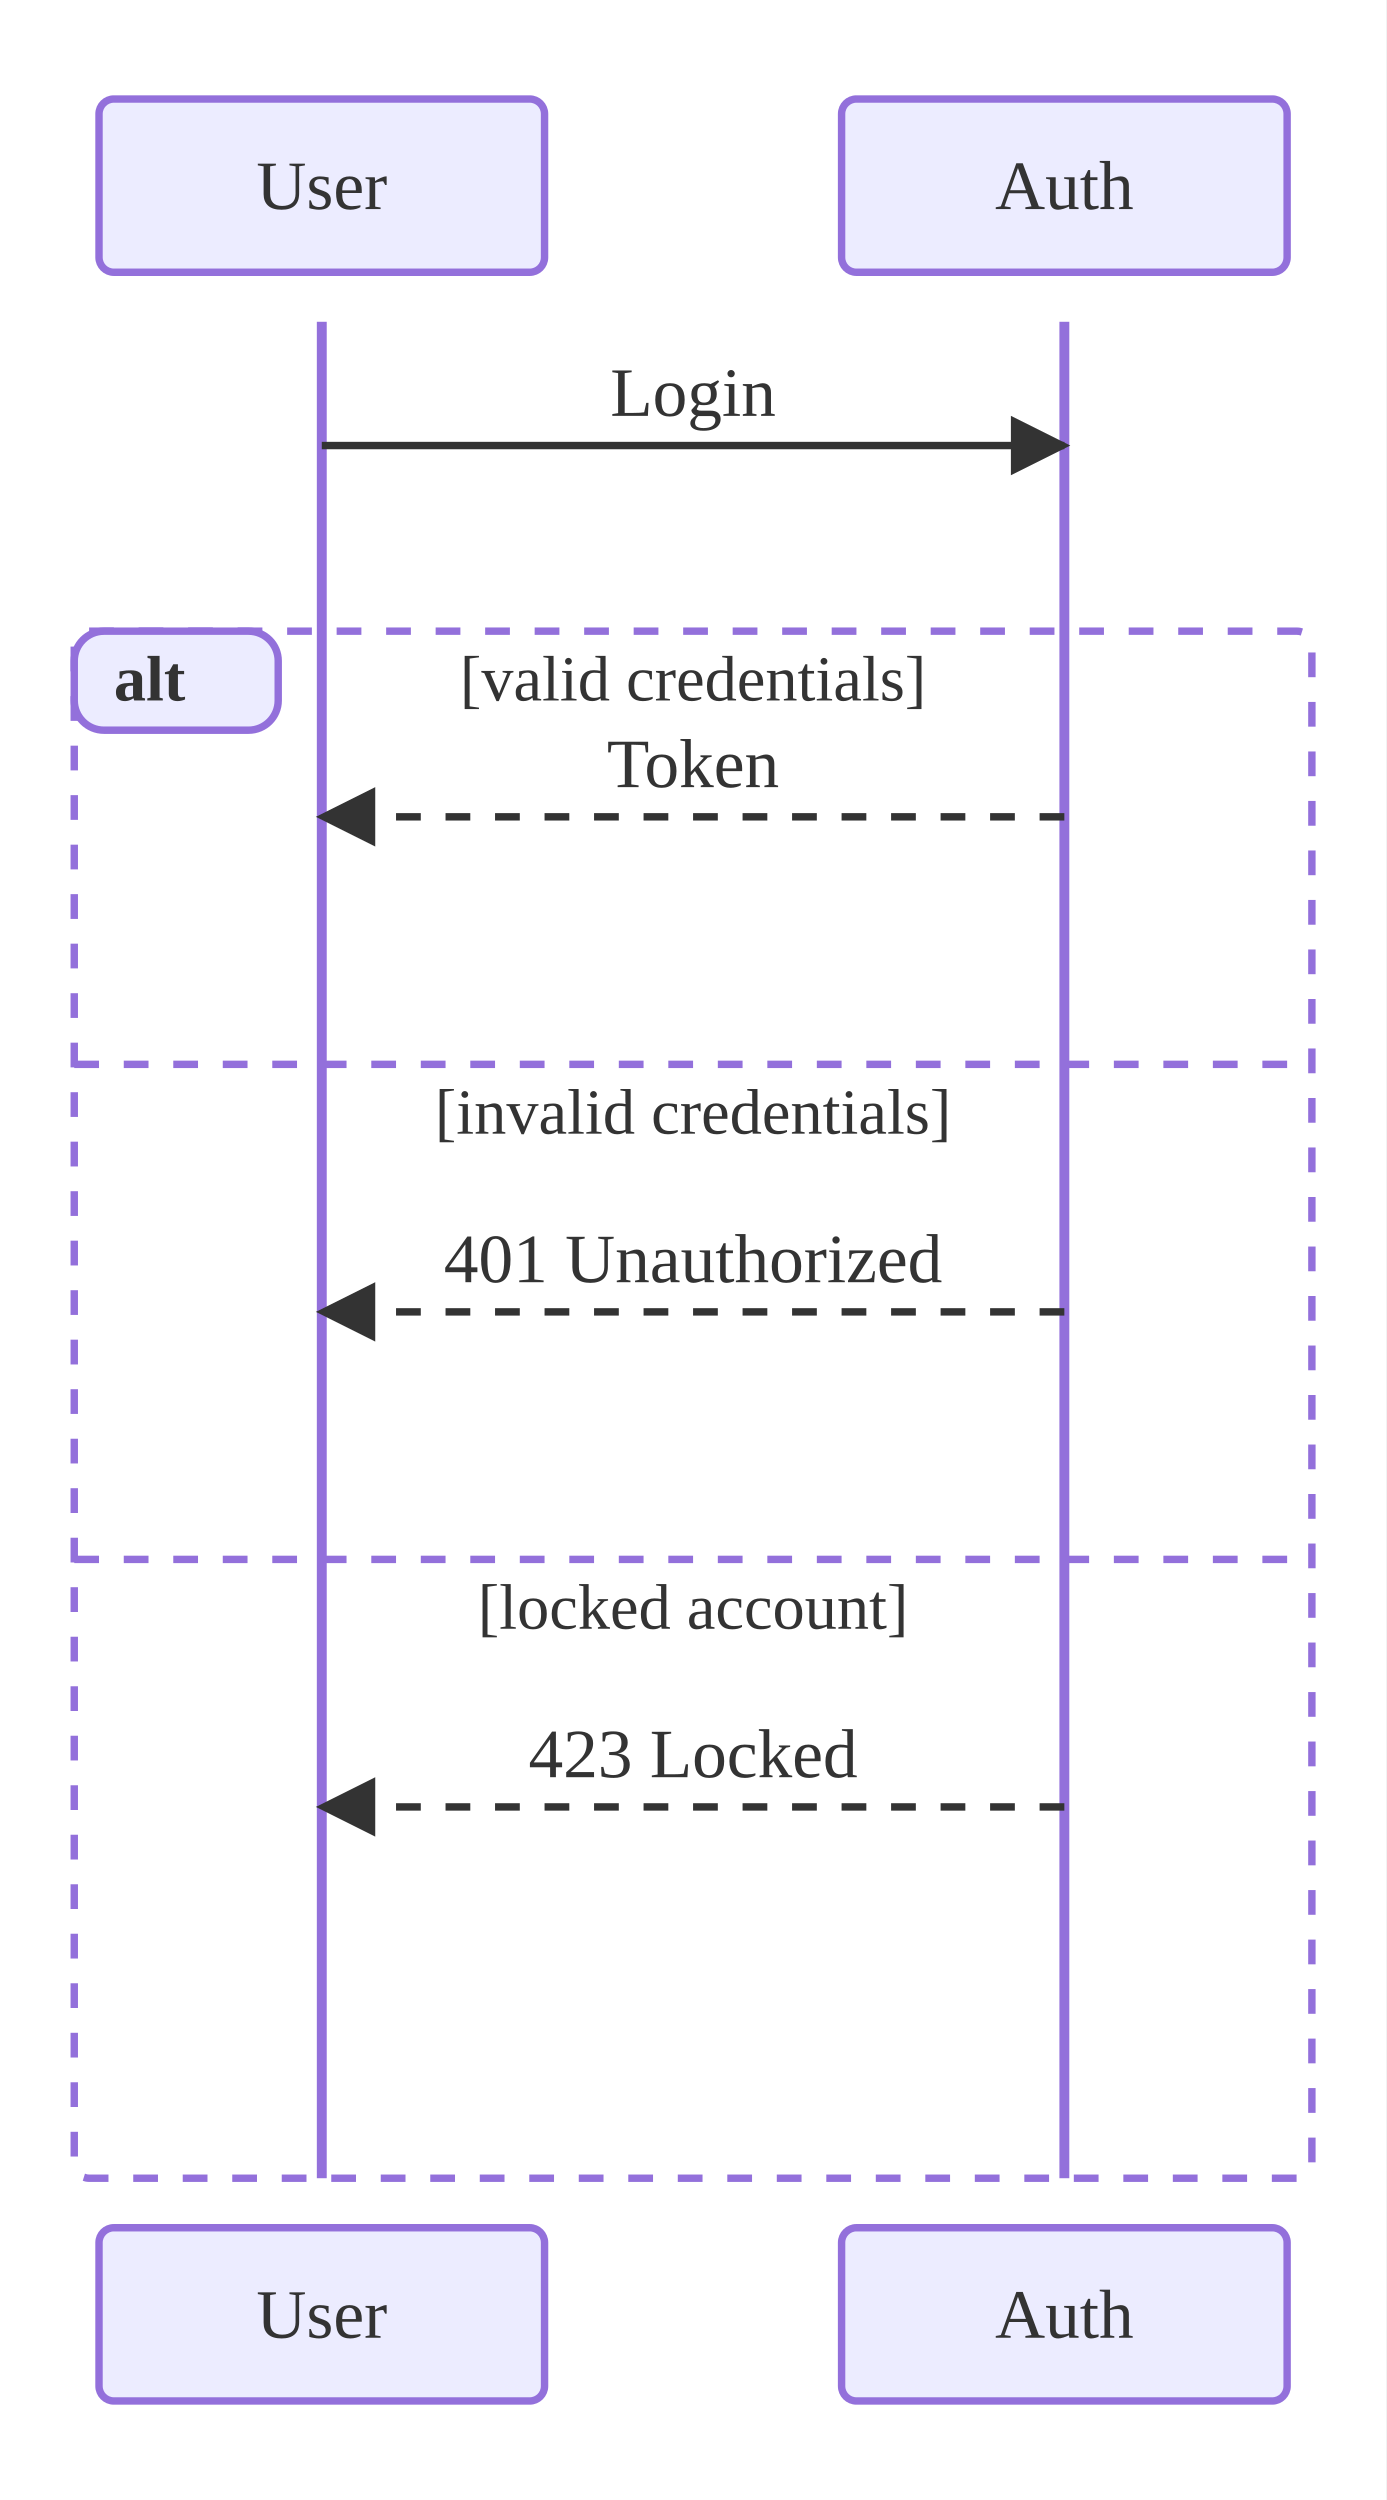
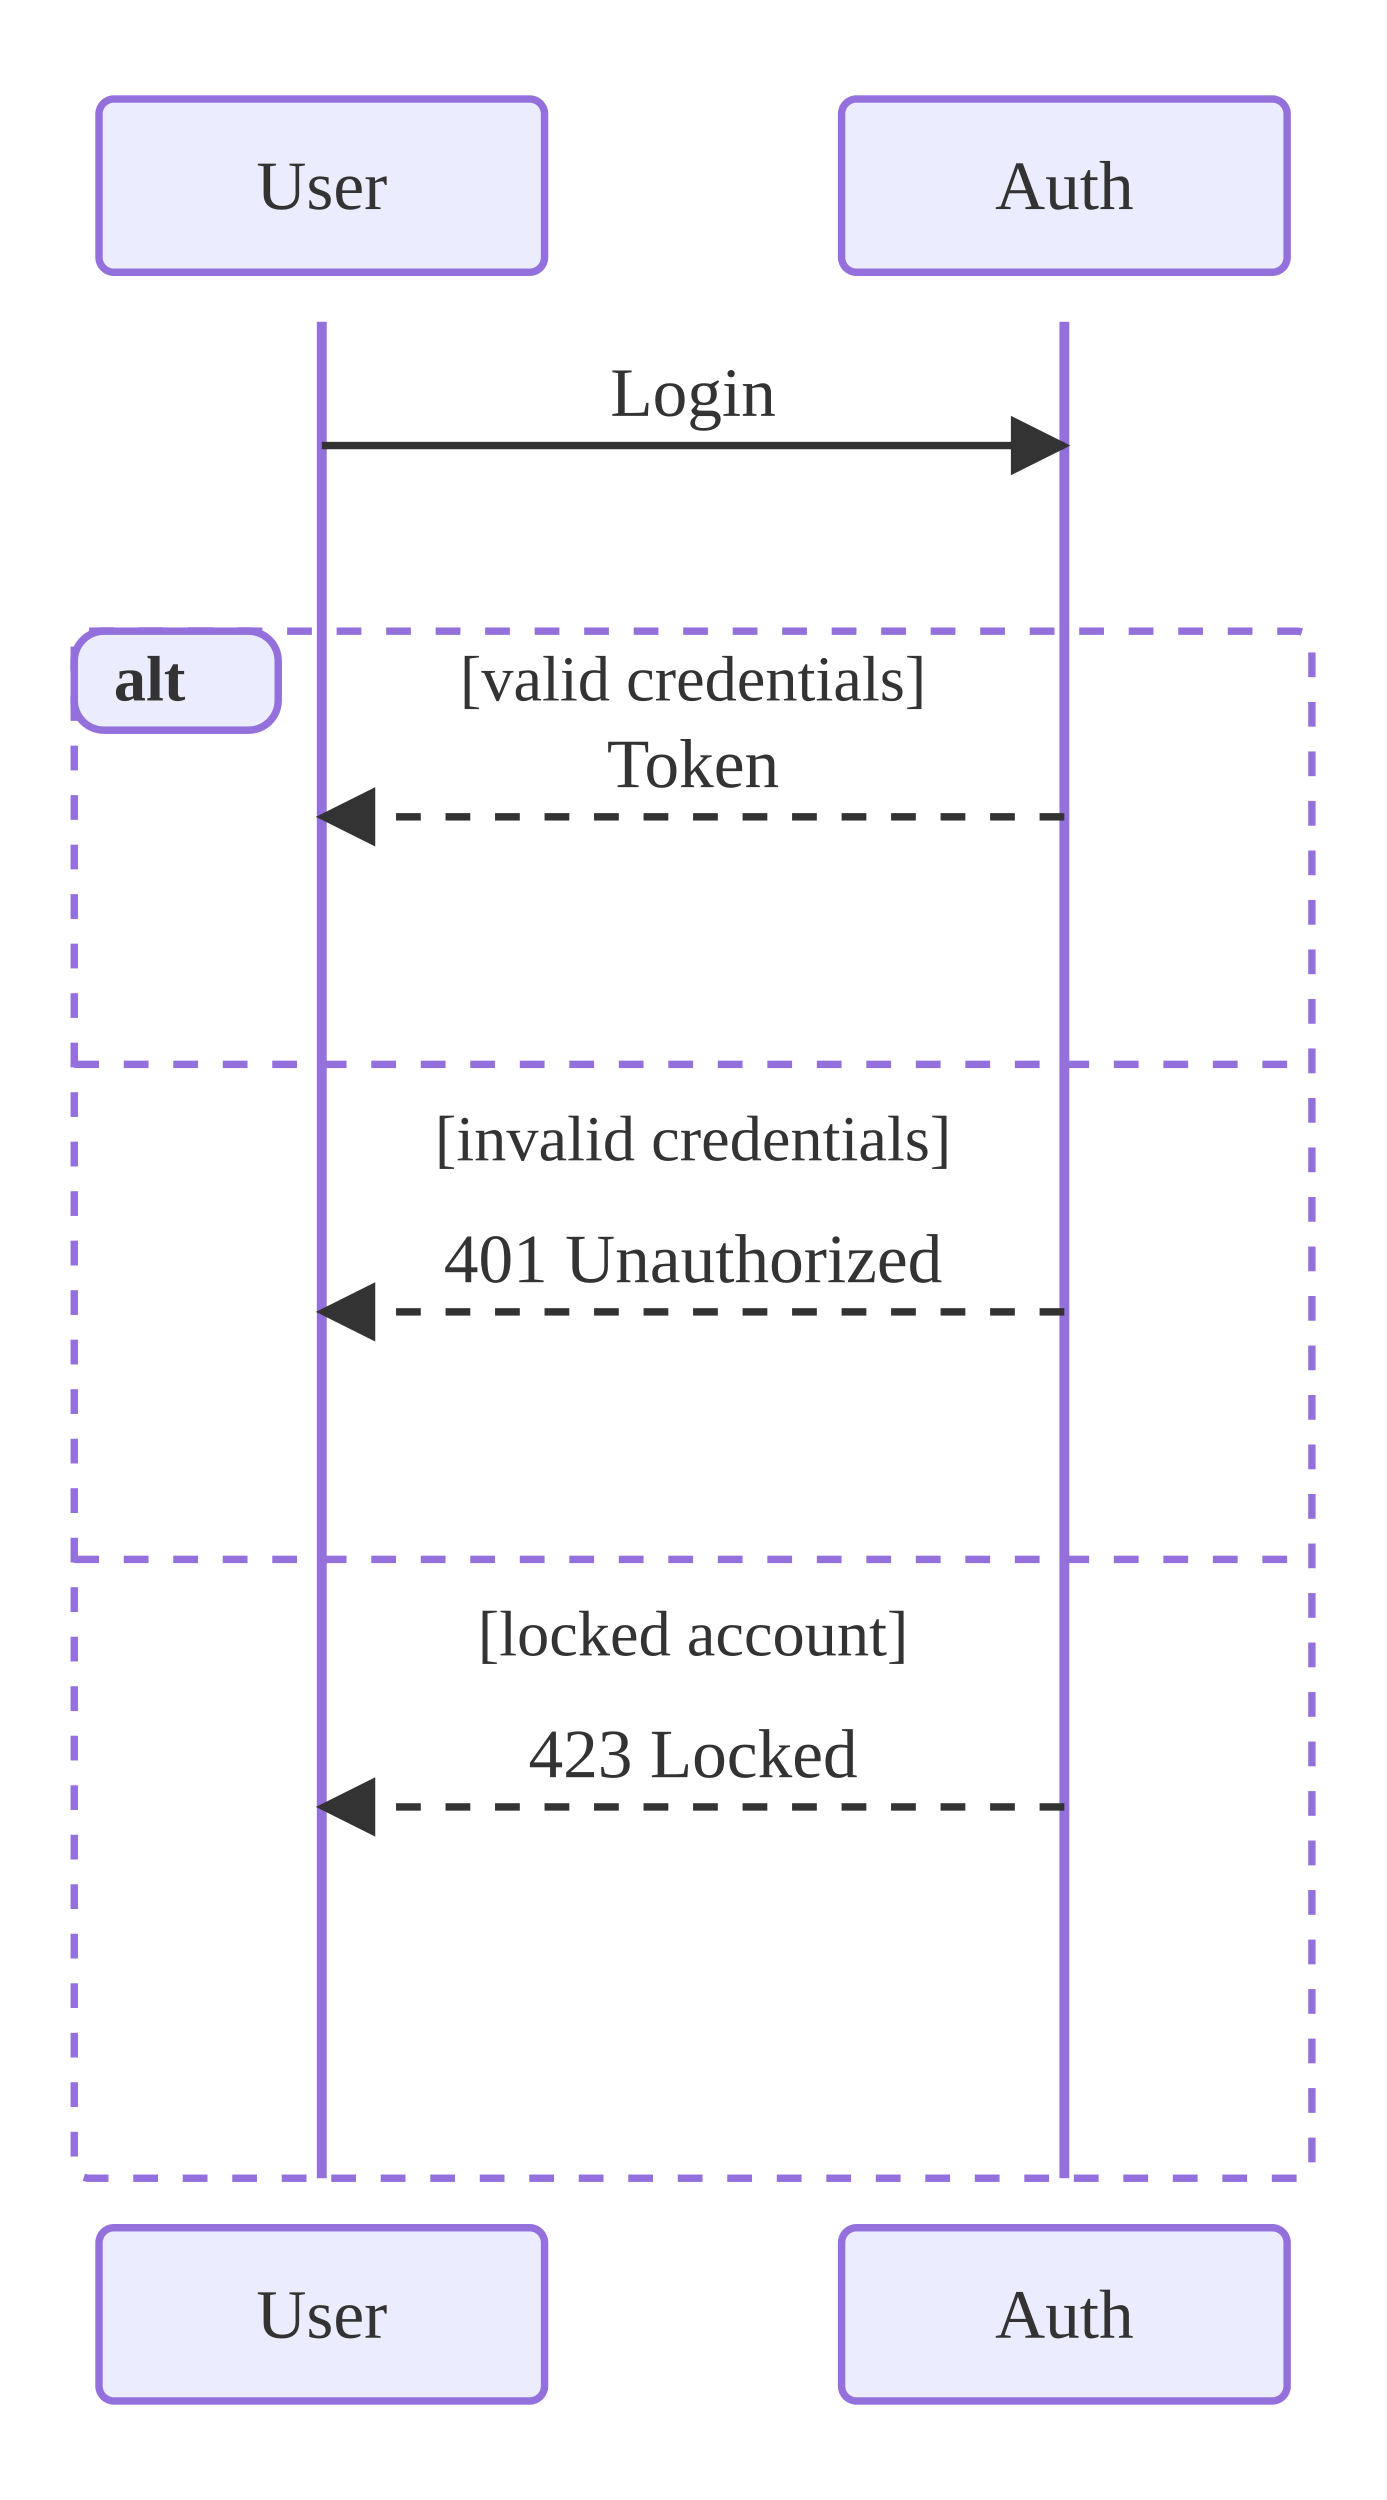
<svg xmlns="http://www.w3.org/2000/svg" viewBox="0 0 280.00 505.00">
  <defs>
    <marker id="seq-arrow-solid" viewBox="0 0 10 10" refX="9.00" refY="5.00" markerWidth="8.00" markerHeight="8.00" orient="auto">
      <polygon points="0,0 10,5 0,10" style="fill:#333" />
    </marker>
    <marker id="seq-arrow-dashed" viewBox="0 0 10 10" refX="9.00" refY="5.00" markerWidth="8.00" markerHeight="8.00" orient="auto">
      <polygon points="0,0 10,5 0,10" style="fill:#333" />
    </marker>
    <marker id="seq-arrow-solid-cross" viewBox="0 0 10 10" refX="5.00" refY="5.00" markerWidth="10.00" markerHeight="10.00" orient="auto">
      <path d="M2,2 L8,8 M2,8 L8,2" style="stroke:#333;stroke-width:1.5;fill:none" />
    </marker>
    <marker id="seq-arrow-dashed-cross" viewBox="0 0 10 10" refX="5.00" refY="5.00" markerWidth="10.00" markerHeight="10.00" orient="auto">
      <path d="M2,2 L8,8 M2,8 L8,2" style="stroke:#333;stroke-width:1.5;fill:none" />
    </marker>
    <marker id="seq-arrow-solid-open" viewBox="0 0 10 10" refX="10.00" refY="5.00" markerWidth="8.00" markerHeight="8.00" orient="auto">
      <polyline points="0,1 10,5 0,9" style="stroke:#333;stroke-width:1.5;fill:none" />
    </marker>
    <marker id="seq-arrow-dashed-open" viewBox="0 0 10 10" refX="10.00" refY="5.00" markerWidth="8.00" markerHeight="8.00" orient="auto">
      <polyline points="0,1 10,5 0,9" style="stroke:#333;stroke-width:1.5;fill:none" />
    </marker>
  </defs>
  <rect x="0.00" y="0.00" width="280.00" height="505.00" style="fill:white;stroke:none" />
  <line x1="65.00" y1="65.00" x2="65.00" y2="440.00" style="stroke:#9370DB;stroke-width:2.0" />
  <line x1="215.00" y1="65.00" x2="215.00" y2="440.00" style="stroke:#9370DB;stroke-width:2.0" />
  <line x1="65.00" y1="90.00" x2="215.00" y2="90.00" style="stroke:#333;stroke-width:1.5;fill:none" marker-end="url(#seq-arrow-solid)" />
  <text x="140.00" y="84.00" text-anchor="middle" dominant-baseline="auto" style="fill:#333;font-size:14px">Login</text>
  <line x1="215.00" y1="165.00" x2="65.00" y2="165.00" style="stroke:#333;stroke-width:1.5;fill:none;stroke-dasharray:5,5" marker-end="url(#seq-arrow-dashed)" />
  <text x="140.00" y="159.00" text-anchor="middle" dominant-baseline="auto" style="fill:#333;font-size:14px">Token</text>
  <line x1="215.00" y1="265.00" x2="65.00" y2="265.00" style="stroke:#333;stroke-width:1.5;fill:none;stroke-dasharray:5,5" marker-end="url(#seq-arrow-dashed)" />
  <text x="140.00" y="259.00" text-anchor="middle" dominant-baseline="auto" style="fill:#333;font-size:14px">401 Unauthorized</text>
  <line x1="215.00" y1="365.00" x2="65.00" y2="365.00" style="stroke:#333;stroke-width:1.5;fill:none;stroke-dasharray:5,5" marker-end="url(#seq-arrow-dashed)" />
  <text x="140.00" y="359.00" text-anchor="middle" dominant-baseline="auto" style="fill:#333;font-size:14px">423 Locked</text>
  <rect x="15.00" y="127.50" width="250.00" height="312.50" rx="3.00" ry="3.00" style="fill:none;stroke:#9370DB;stroke-width:1.5;stroke-dasharray:5,5" />
  <rect x="15.00" y="127.50" width="41.20" height="20.00" rx="6.00" ry="6.00" style="fill:#ECECFF;stroke:#9370DB;stroke-width:1.5" />
  <text x="23.00" y="141.50" text-anchor="start" dominant-baseline="auto" style="fill:#333;font-size:13px;font-weight:bold">alt</text>
  <text x="140.00" y="141.50" text-anchor="middle" dominant-baseline="auto" style="fill:#333;font-size:13px">[valid credentials]</text>
  <line x1="15.00" y1="215.00" x2="265.00" y2="215.00" style="stroke:#9370DB;stroke-width:1.5;stroke-dasharray:5,5" />
-   <text x="140.00" y="229.00" text-anchor="middle" dominant-baseline="auto" style="fill:#333;font-size:13px">[invalid credentials]</text>
+   <text x="140.00" y="230.00" text-anchor="middle" dominant-baseline="central" style="fill:#333;font-size:13px">[invalid credentials]</text>
  <line x1="15.00" y1="315.00" x2="265.00" y2="315.00" style="stroke:#9370DB;stroke-width:1.5;stroke-dasharray:5,5" />
-   <text x="140.00" y="329.00" text-anchor="middle" dominant-baseline="auto" style="fill:#333;font-size:13px">[locked account]</text>
+   <text x="140.00" y="330.00" text-anchor="middle" dominant-baseline="central" style="fill:#333;font-size:13px">[locked account]</text>
  <rect x="20.00" y="20.00" width="90.00" height="35.00" rx="3.00" ry="3.00" style="fill:#ECECFF;stroke:#9370DB;stroke-width:1.5" />
  <text x="65.00" y="37.50" text-anchor="middle" dominant-baseline="central" style="fill:#333;font-size:14px">User</text>
  <rect x="20.00" y="450.00" width="90.00" height="35.00" rx="3.00" ry="3.00" style="fill:#ECECFF;stroke:#9370DB;stroke-width:1.5" />
  <text x="65.00" y="467.50" text-anchor="middle" dominant-baseline="central" style="fill:#333;font-size:14px">User</text>
  <rect x="170.00" y="20.00" width="90.00" height="35.00" rx="3.00" ry="3.00" style="fill:#ECECFF;stroke:#9370DB;stroke-width:1.5" />
  <text x="215.00" y="37.50" text-anchor="middle" dominant-baseline="central" style="fill:#333;font-size:14px">Auth</text>
  <rect x="170.00" y="450.00" width="90.00" height="35.00" rx="3.00" ry="3.00" style="fill:#ECECFF;stroke:#9370DB;stroke-width:1.5" />
  <text x="215.00" y="467.50" text-anchor="middle" dominant-baseline="central" style="fill:#333;font-size:14px">Auth</text>
</svg>
